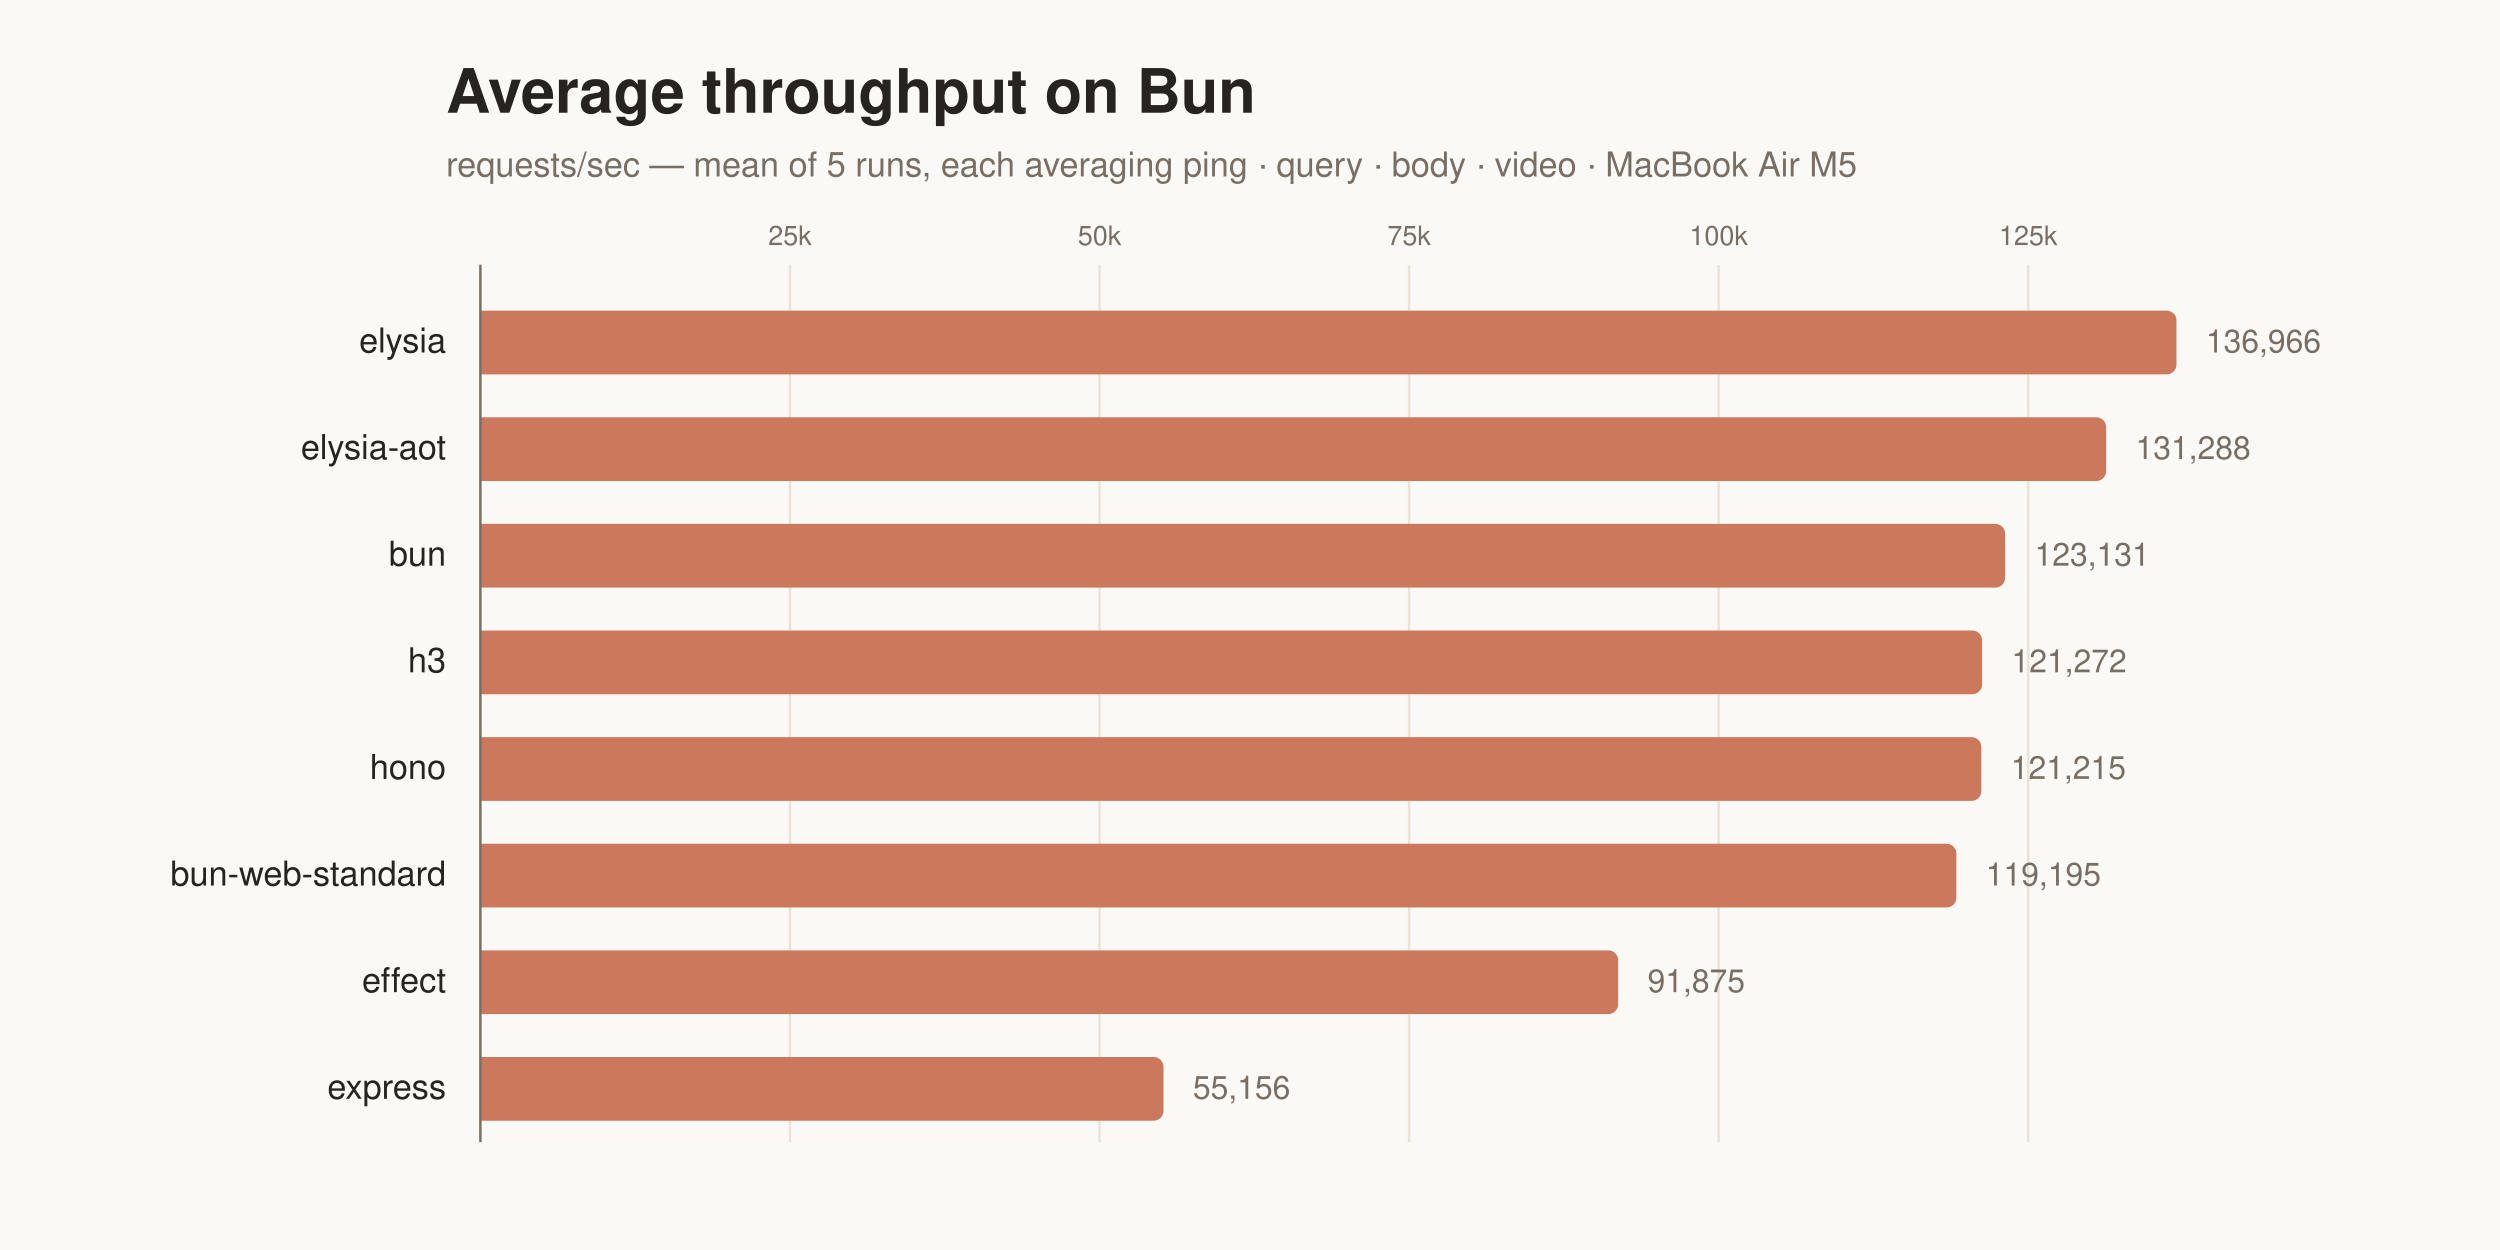
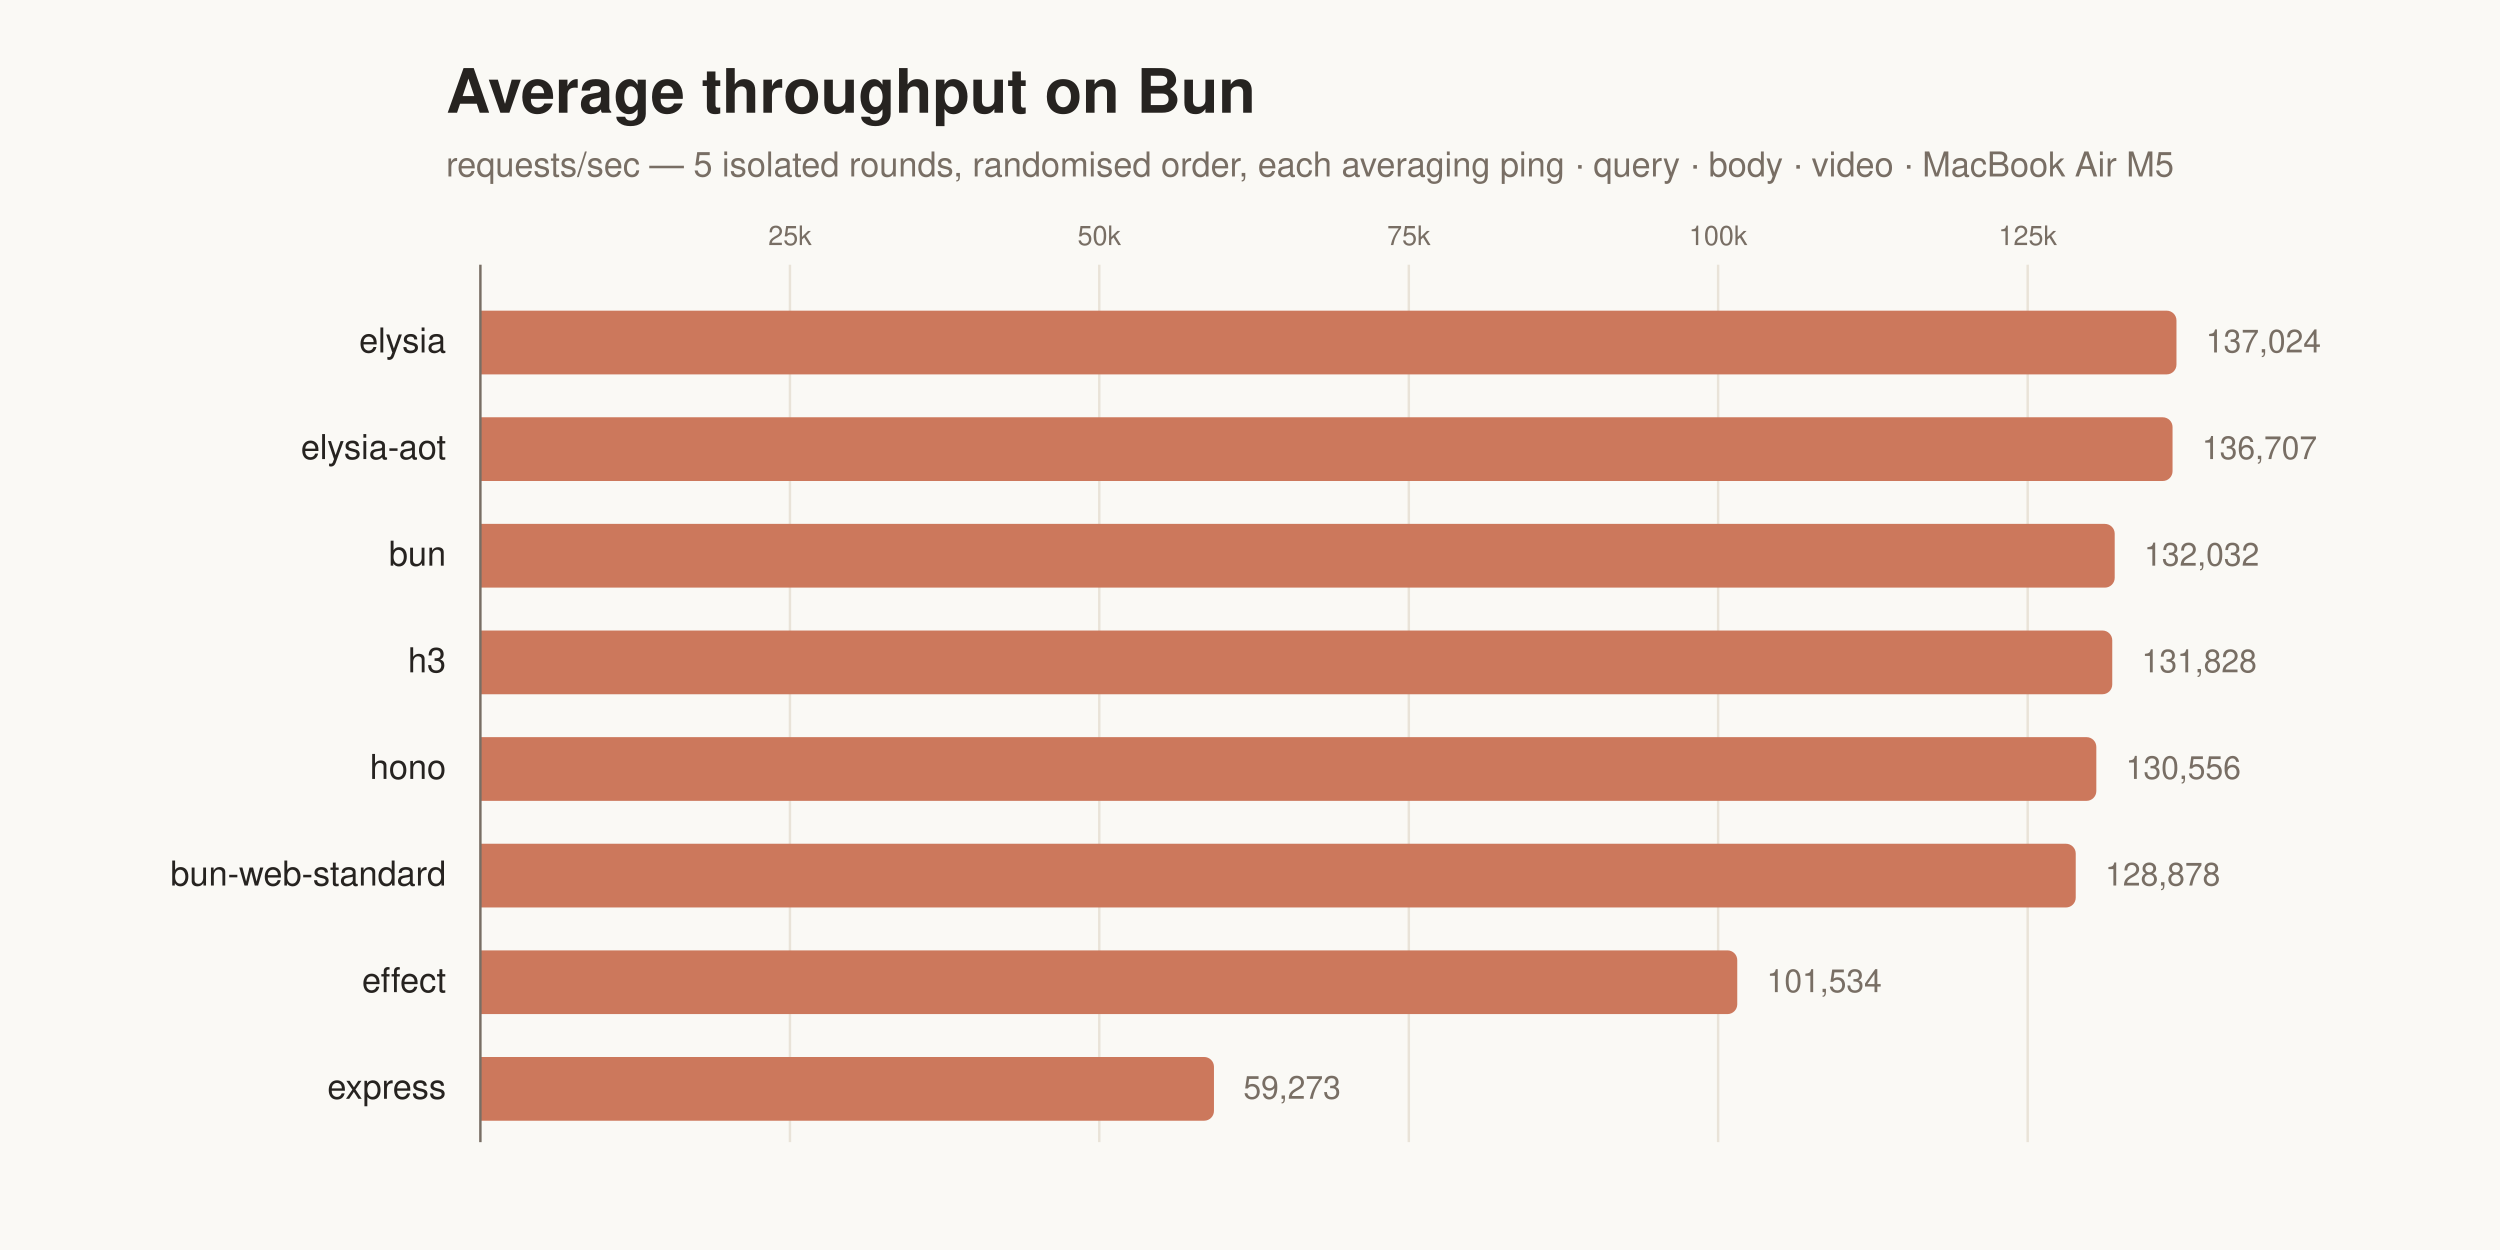
<svg xmlns="http://www.w3.org/2000/svg" viewBox="0 0 1020 510" width="1020" height="510" role="img" aria-label="Average throughput by framework on Bun, MacBook Air M5">
  <rect width="1020" height="510" fill="#faf9f5" />
  <text x="182" y="46" fill="#262320" font-size="25" font-weight="700" text-anchor="start" font-family="Helvetica, Arial, sans-serif">Average throughput on Bun</text>
-   <text x="182" y="72" fill="#786e64" font-size="14" text-anchor="start" font-family="Helvetica, Arial, sans-serif">requests/sec — mean of 5 runs, each averaging ping · query · body · video · MacBook Air M5</text>
+   <text x="182" y="72" fill="#786e64" font-size="14" text-anchor="start" font-family="Helvetica, Arial, sans-serif">requests/sec — 5 isolated rounds, randomised order, each averaging ping · query · body · video · MacBook Air M5</text>
  <line x1="322.3" y1="108" x2="322.3" y2="466" stroke="#e9e3d8" stroke-width="1" />
  <text x="322.3" y="100" fill="#786e64" font-size="11" text-anchor="middle" font-family="Helvetica, Arial, sans-serif">25k</text>
-   <line x1="448.6" y1="108" x2="448.6" y2="466" stroke="#e9e3d8" stroke-width="1" />
-   <text x="448.6" y="100" fill="#786e64" font-size="11" text-anchor="middle" font-family="Helvetica, Arial, sans-serif">50k</text>
-   <line x1="574.9" y1="108" x2="574.9" y2="466" stroke="#e9e3d8" stroke-width="1" />
-   <text x="574.9" y="100" fill="#786e64" font-size="11" text-anchor="middle" font-family="Helvetica, Arial, sans-serif">75k</text>
-   <line x1="701.2" y1="108" x2="701.2" y2="466" stroke="#e9e3d8" stroke-width="1" />
-   <text x="701.2" y="100" fill="#786e64" font-size="11" text-anchor="middle" font-family="Helvetica, Arial, sans-serif">100k</text>
-   <line x1="827.5" y1="108" x2="827.5" y2="466" stroke="#e9e3d8" stroke-width="1" />
-   <text x="827.5" y="100" fill="#786e64" font-size="11" text-anchor="middle" font-family="Helvetica, Arial, sans-serif">125k</text>
+   <line x1="448.5" y1="108" x2="448.5" y2="466" stroke="#e9e3d8" stroke-width="1" />
+   <text x="448.5" y="100" fill="#786e64" font-size="11" text-anchor="middle" font-family="Helvetica, Arial, sans-serif">50k</text>
+   <line x1="574.8" y1="108" x2="574.8" y2="466" stroke="#e9e3d8" stroke-width="1" />
+   <text x="574.8" y="100" fill="#786e64" font-size="11" text-anchor="middle" font-family="Helvetica, Arial, sans-serif">75k</text>
+   <line x1="701.0" y1="108" x2="701.0" y2="466" stroke="#e9e3d8" stroke-width="1" />
+   <text x="701.0" y="100" fill="#786e64" font-size="11" text-anchor="middle" font-family="Helvetica, Arial, sans-serif">100k</text>
+   <line x1="827.3" y1="108" x2="827.3" y2="466" stroke="#e9e3d8" stroke-width="1" />
+   <text x="827.3" y="100" fill="#786e64" font-size="11" text-anchor="middle" font-family="Helvetica, Arial, sans-serif">125k</text>
  <path d="M196 126.75 H884.0 a4 4 0 0 1 4 4 v18 a4 4 0 0 1 -4 4 H196 Z" fill="#cc785c" />
  <text x="182" y="143.8" fill="#262320" font-size="14" text-anchor="end" font-family="Helvetica, Arial, sans-serif">elysia</text>
-   <text x="900.0" y="143.8" fill="#786e64" font-size="13" font-family="Helvetica, Arial, sans-serif">136,966</text>
-   <path d="M196 170.25 H855.3 a4 4 0 0 1 4 4 v18 a4 4 0 0 1 -4 4 H196 Z" fill="#cc785c" />
+   <text x="900.0" y="143.8" fill="#786e64" font-size="13" font-family="Helvetica, Arial, sans-serif">137,024</text>
+   <path d="M196 170.25 H882.4 a4 4 0 0 1 4 4 v18 a4 4 0 0 1 -4 4 H196 Z" fill="#cc785c" />
  <text x="182" y="187.3" fill="#262320" font-size="14" text-anchor="end" font-family="Helvetica, Arial, sans-serif">elysia-aot</text>
-   <text x="871.3" y="187.3" fill="#786e64" font-size="13" font-family="Helvetica, Arial, sans-serif">131,288</text>
-   <path d="M196 213.75 H814.1 a4 4 0 0 1 4 4 v18 a4 4 0 0 1 -4 4 H196 Z" fill="#cc785c" />
+   <text x="898.4" y="187.3" fill="#786e64" font-size="13" font-family="Helvetica, Arial, sans-serif">136,707</text>
+   <path d="M196 213.75 H858.8 a4 4 0 0 1 4 4 v18 a4 4 0 0 1 -4 4 H196 Z" fill="#cc785c" />
  <text x="182" y="230.8" fill="#262320" font-size="14" text-anchor="end" font-family="Helvetica, Arial, sans-serif">bun</text>
-   <text x="830.1" y="230.8" fill="#786e64" font-size="13" font-family="Helvetica, Arial, sans-serif">123,131</text>
-   <path d="M196 257.25 H804.7 a4 4 0 0 1 4 4 v18 a4 4 0 0 1 -4 4 H196 Z" fill="#cc785c" />
+   <text x="874.8" y="230.8" fill="#786e64" font-size="13" font-family="Helvetica, Arial, sans-serif">132,032</text>
+   <path d="M196 257.25 H857.8 a4 4 0 0 1 4 4 v18 a4 4 0 0 1 -4 4 H196 Z" fill="#cc785c" />
  <text x="182" y="274.3" fill="#262320" font-size="14" text-anchor="end" font-family="Helvetica, Arial, sans-serif">h3</text>
-   <text x="820.7" y="274.3" fill="#786e64" font-size="13" font-family="Helvetica, Arial, sans-serif">121,272</text>
-   <path d="M196 300.75 H804.4 a4 4 0 0 1 4 4 v18 a4 4 0 0 1 -4 4 H196 Z" fill="#cc785c" />
+   <text x="873.8" y="274.3" fill="#786e64" font-size="13" font-family="Helvetica, Arial, sans-serif">131,828</text>
+   <path d="M196 300.75 H851.3 a4 4 0 0 1 4 4 v18 a4 4 0 0 1 -4 4 H196 Z" fill="#cc785c" />
  <text x="182" y="317.8" fill="#262320" font-size="14" text-anchor="end" font-family="Helvetica, Arial, sans-serif">hono</text>
-   <text x="820.4" y="317.8" fill="#786e64" font-size="13" font-family="Helvetica, Arial, sans-serif">121,215</text>
-   <path d="M196 344.25 H794.2 a4 4 0 0 1 4 4 v18 a4 4 0 0 1 -4 4 H196 Z" fill="#cc785c" />
+   <text x="867.3" y="317.8" fill="#786e64" font-size="13" font-family="Helvetica, Arial, sans-serif">130,556</text>
+   <path d="M196 344.25 H842.9 a4 4 0 0 1 4 4 v18 a4 4 0 0 1 -4 4 H196 Z" fill="#cc785c" />
  <text x="182" y="361.3" fill="#262320" font-size="14" text-anchor="end" font-family="Helvetica, Arial, sans-serif">bun-web-standard</text>
-   <text x="810.2" y="361.3" fill="#786e64" font-size="13" font-family="Helvetica, Arial, sans-serif">119,195</text>
-   <path d="M196 387.75 H656.2 a4 4 0 0 1 4 4 v18 a4 4 0 0 1 -4 4 H196 Z" fill="#cc785c" />
+   <text x="858.9" y="361.3" fill="#786e64" font-size="13" font-family="Helvetica, Arial, sans-serif">128,878</text>
+   <path d="M196 387.75 H704.8 a4 4 0 0 1 4 4 v18 a4 4 0 0 1 -4 4 H196 Z" fill="#cc785c" />
  <text x="182" y="404.8" fill="#262320" font-size="14" text-anchor="end" font-family="Helvetica, Arial, sans-serif">effect</text>
-   <text x="672.2" y="404.8" fill="#786e64" font-size="13" font-family="Helvetica, Arial, sans-serif">91,875</text>
-   <path d="M196 431.25 H470.7 a4 4 0 0 1 4 4 v18 a4 4 0 0 1 -4 4 H196 Z" fill="#cc785c" />
+   <text x="720.8" y="404.8" fill="#786e64" font-size="13" font-family="Helvetica, Arial, sans-serif">101,534</text>
+   <path d="M196 431.25 H491.3 a4 4 0 0 1 4 4 v18 a4 4 0 0 1 -4 4 H196 Z" fill="#cc785c" />
  <text x="182" y="448.3" fill="#262320" font-size="14" text-anchor="end" font-family="Helvetica, Arial, sans-serif">express</text>
-   <text x="486.7" y="448.3" fill="#786e64" font-size="13" font-family="Helvetica, Arial, sans-serif">55,156</text>
+   <text x="507.3" y="448.3" fill="#786e64" font-size="13" font-family="Helvetica, Arial, sans-serif">59,273</text>
  <line x1="196" y1="108" x2="196" y2="466" stroke="#786e64" stroke-width="1" />
</svg>
